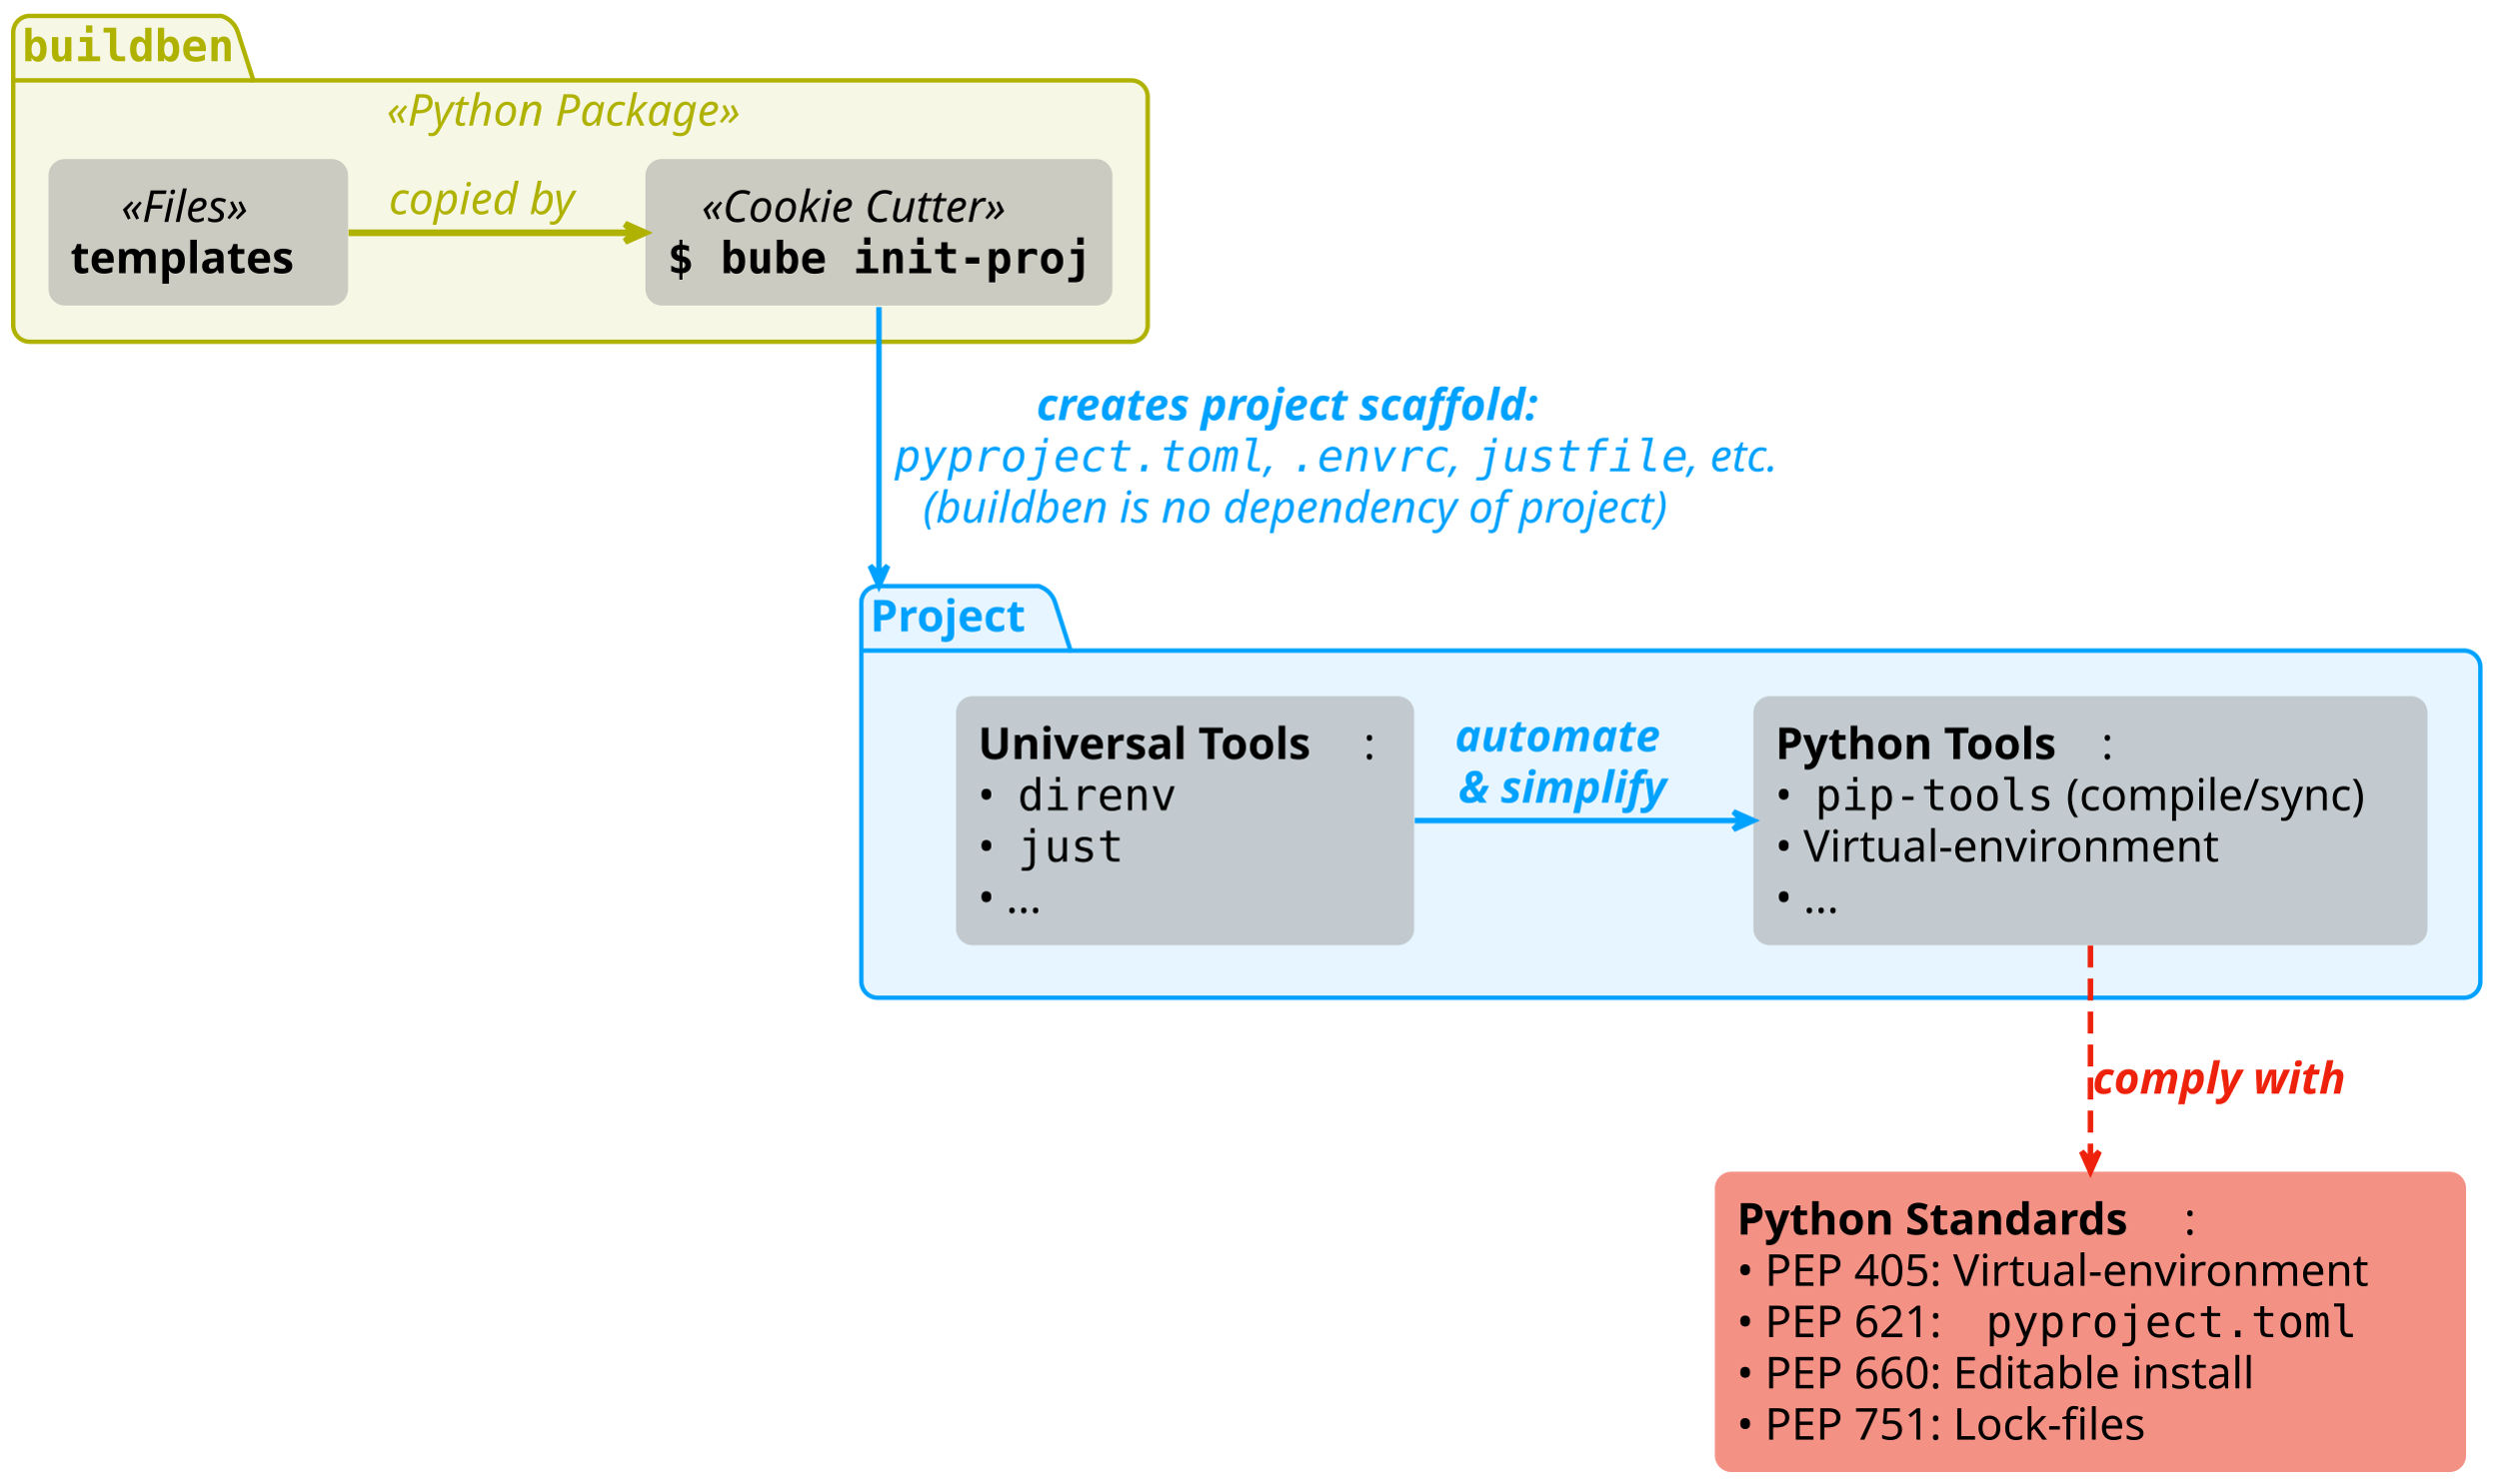
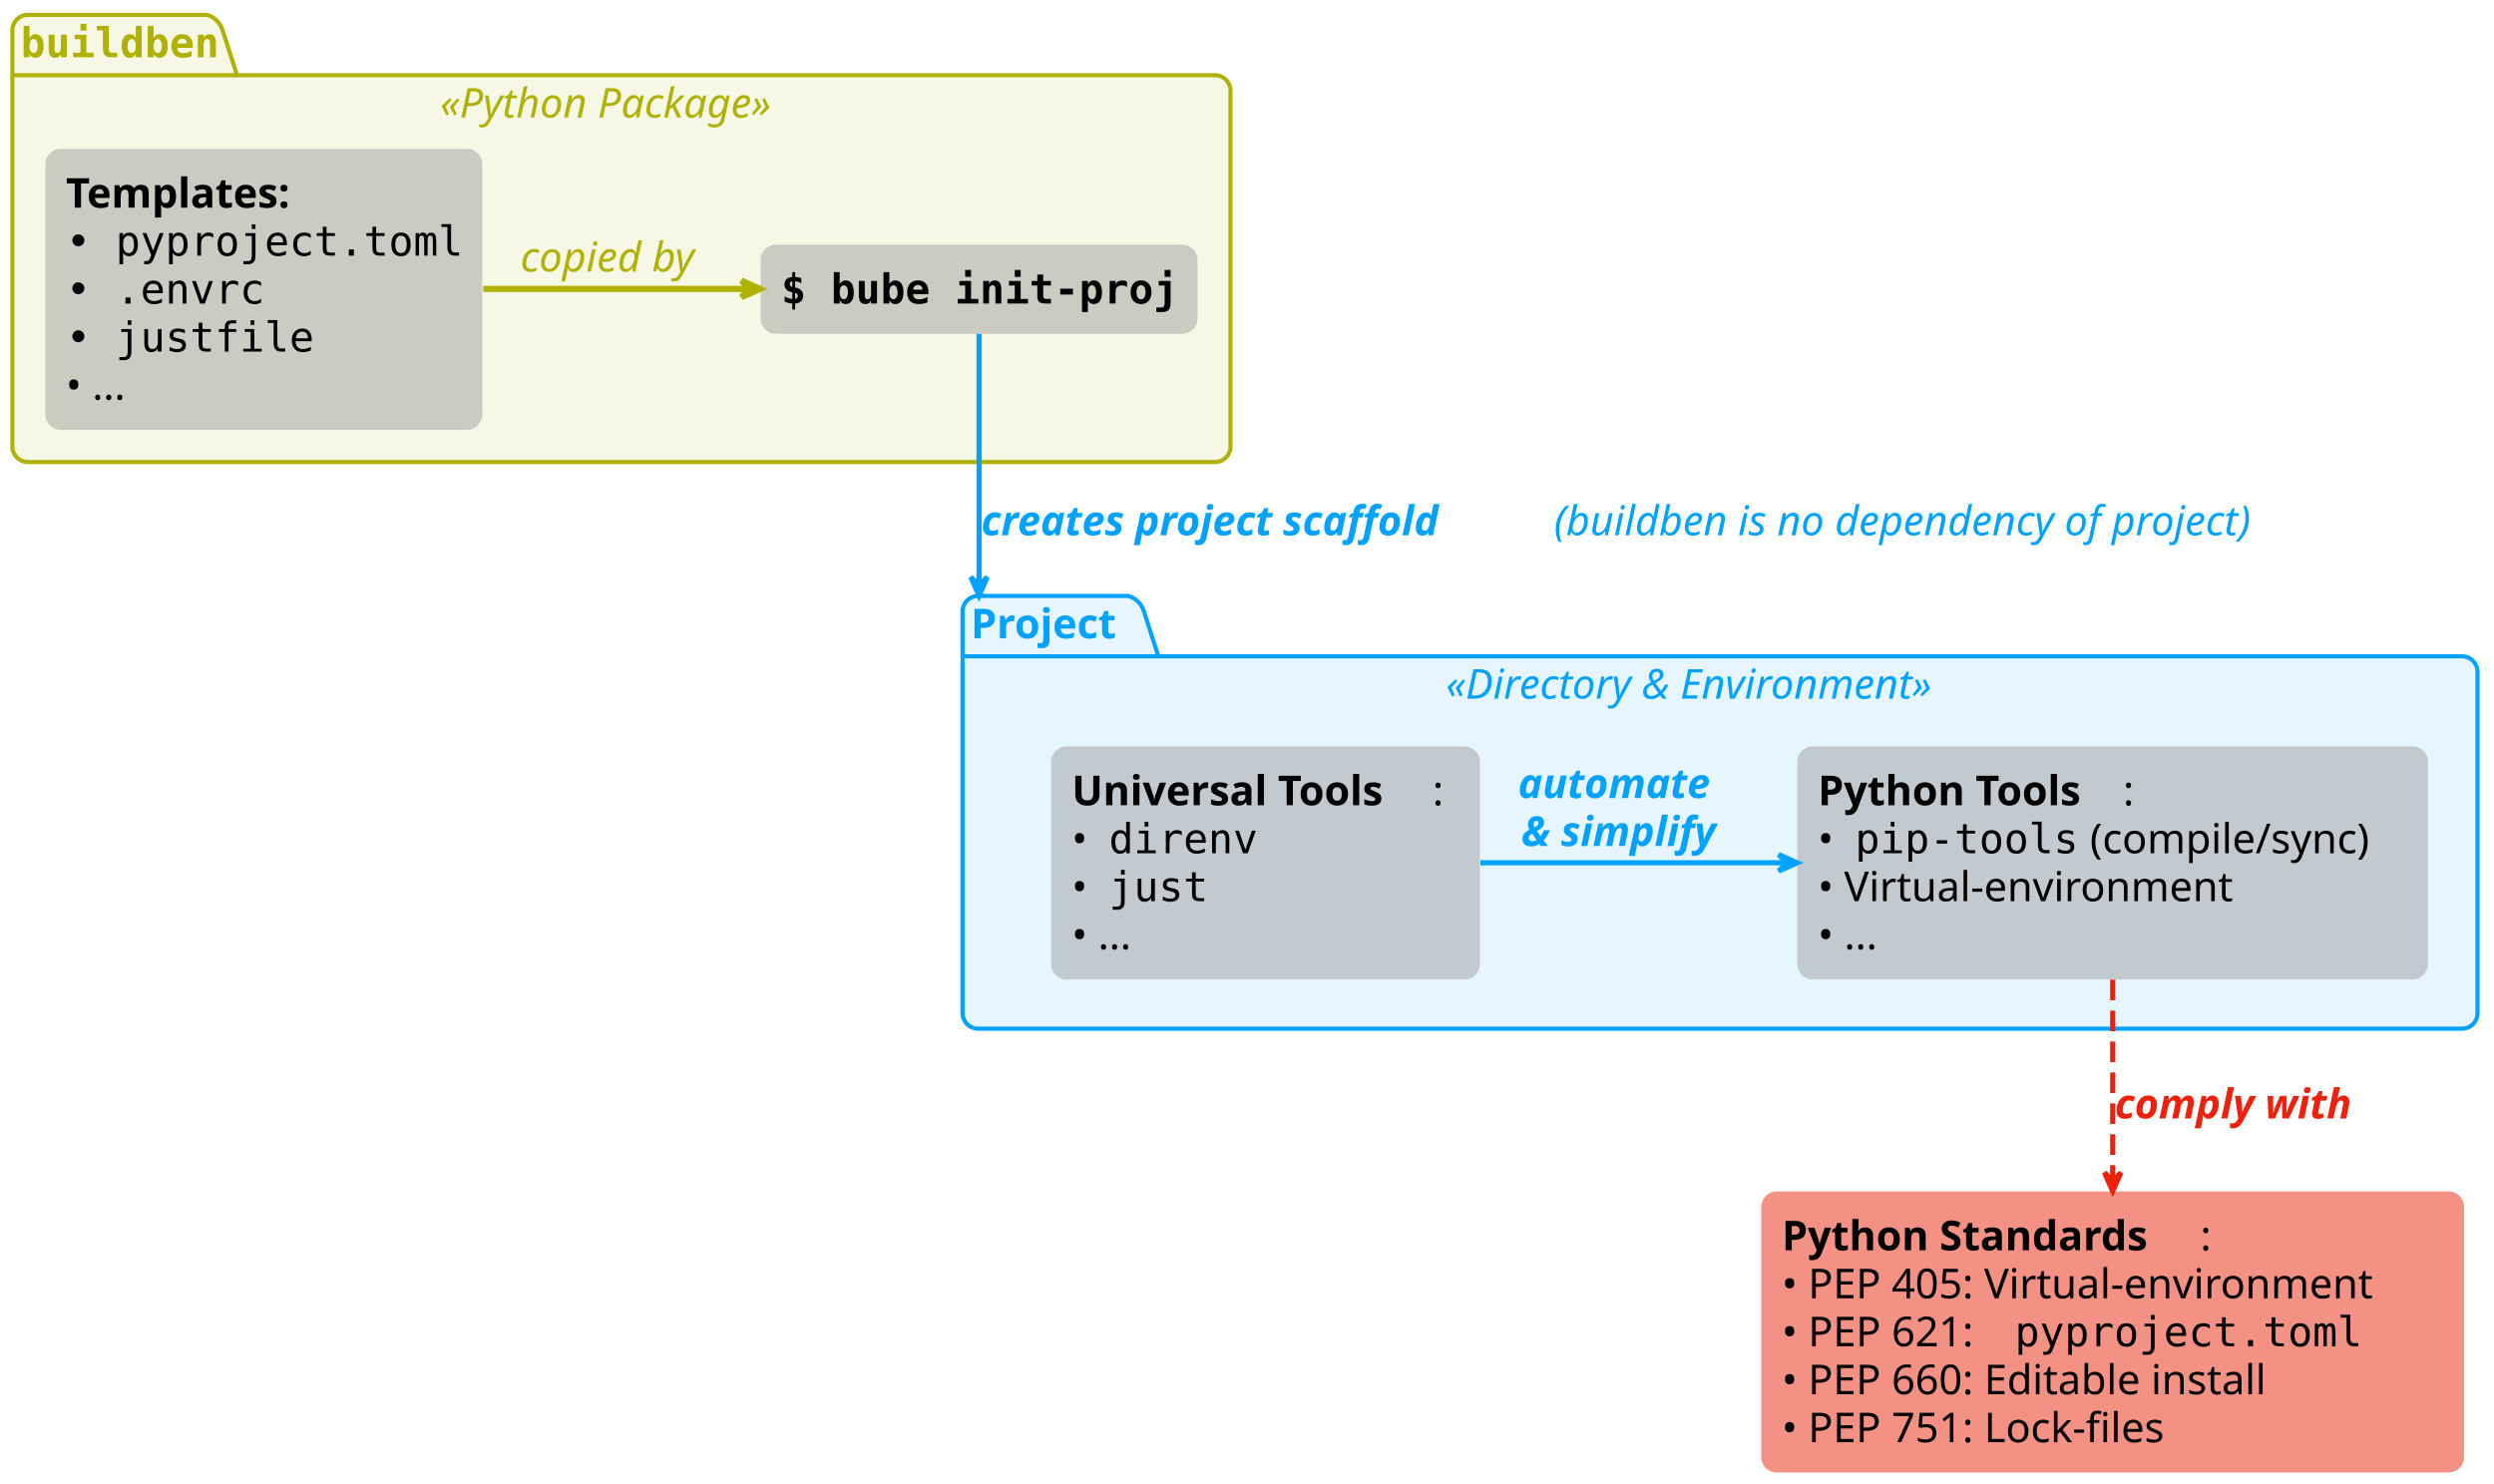
- <svg xmlns="http://www.w3.org/2000/svg" contentStyleType="text/css" height="674px" preserveAspectRatio="none" style="width:1134px;height:674px;" version="1.1" viewBox="0 0 1134 674" width="1134px" zoomAndPan="magnify">
+ <svg xmlns="http://www.w3.org/2000/svg" contentStyleType="text/css" height="720px" preserveAspectRatio="none" style="width:1210px;height:720px;" version="1.1" viewBox="0 0 1210 720" width="1210px" zoomAndPan="magnify">
  <defs />
  <g>
    <g id="cluster_BB">
-       <path d="M13.5,7.217 L100.5,7.217 A11.25,11.25 0 0 1 108,14.717 L115,36.498 L513.5,36.498 A7.5,7.5 0 0 1 521,43.998 L521,147.717 A7.5,7.5 0 0 1 513.5,155.217 L13.5,155.217 A7.5,7.5 0 0 1 6,147.717 L6,14.717 A7.5,7.5 0 0 1 13.5,7.217 " fill="#AFB200" fill-opacity="0.098" style="stroke:#AFB200;stroke-width:2.0;" />
+       <path d="M13.5,7.217 L100.5,7.217 A11.25,11.25 0 0 1 108,14.717 L115,36.498 L589.5,36.498 A7.5,7.5 0 0 1 597,43.998 L597,216.717 A7.5,7.5 0 0 1 589.5,224.217 L13.5,224.217 A7.5,7.5 0 0 1 6,216.717 L6,14.717 A7.5,7.5 0 0 1 13.5,7.217 " fill="#AFB200" fill-opacity="0.098" style="stroke:#AFB200;stroke-width:2.0;" />
      <line style="stroke:#AFB200;stroke-width:2.0;" x1="6" x2="115" y1="36.498" y2="36.498" />
      <text fill="#AFB200" font-family="monospace" font-size="20" font-weight="bold" lengthAdjust="spacing" textLength="96" x="10" y="27.781">buildben</text>
-       <text fill="#AFB200" font-family="sans-serif" font-size="20" font-style="italic" lengthAdjust="spacing" textLength="184" x="175.5" y="57.062">«Python Package»</text>
+       <text fill="#AFB200" font-family="sans-serif" font-size="20" font-style="italic" lengthAdjust="spacing" textLength="184" x="213.5" y="57.062">«Python Package»</text>
    </g>
    <g id="cluster_P">
-       <path d="M398.5,266.217 L471.5,266.217 A11.25,11.25 0 0 1 479,273.717 L486,295.498 L1118.5,295.498 A7.5,7.5 0 0 1 1126,302.998 L1126,445.717 A7.5,7.5 0 0 1 1118.5,453.217 L398.5,453.217 A7.5,7.5 0 0 1 391,445.717 L391,273.717 A7.5,7.5 0 0 1 398.5,266.217 " fill="#00A2FF" fill-opacity="0.098" style="stroke:#00A2FF;stroke-width:2.0;" />
-       <line style="stroke:#00A2FF;stroke-width:2.0;" x1="391" x2="486" y1="295.498" y2="295.498" />
-       <text fill="#00A2FF" font-family="sans-serif" font-size="20" font-weight="bold" lengthAdjust="spacing" textLength="82" x="395" y="286.781">Project</text>
+       <path d="M474.5,289.217 L547.5,289.217 A11.25,11.25 0 0 1 555,296.717 L562,318.498 L1194.5,318.498 A7.5,7.5 0 0 1 1202,325.998 L1202,491.717 A7.5,7.5 0 0 1 1194.5,499.217 L474.5,499.217 A7.5,7.5 0 0 1 467,491.717 L467,296.717 A7.5,7.5 0 0 1 474.5,289.217 " fill="#00A2FF" fill-opacity="0.098" style="stroke:#00A2FF;stroke-width:2.0;" />
+       <line style="stroke:#00A2FF;stroke-width:2.0;" x1="467" x2="562" y1="318.498" y2="318.498" />
+       <text fill="#00A2FF" font-family="sans-serif" font-size="20" font-weight="bold" lengthAdjust="spacing" textLength="82" x="471" y="309.781">Project</text>
+       <text fill="#00A2FF" font-family="sans-serif" font-size="20" font-style="italic" lengthAdjust="spacing" textLength="274" x="701.5" y="339.062">«Directory &amp; Environment»</text>
    </g>
    <g id="elem_TEMP">
-       <rect fill="#999999" fill-opacity="0.467" height="66.562" rx="7.5" ry="7.5" style="stroke:none;stroke-width:0.5;" width="136" x="22" y="72.217" />
-       <text fill="#000000" font-family="sans-serif" font-size="20" font-style="italic" lengthAdjust="spacing" textLength="70" x="55" y="100.781">«Files»</text>
-       <text fill="#000000" font-family="sans-serif" font-size="20" font-weight="bold" lengthAdjust="spacing" textLength="116" x="32" y="124.062">templates</text>
+       <rect fill="#999999" fill-opacity="0.467" height="136.406" rx="7.5" ry="7.5" style="stroke:none;stroke-width:0.5;" width="212" x="22" y="72.217" />
+       <text fill="#000000" font-family="sans-serif" font-size="20" font-weight="bold" lengthAdjust="spacing" textLength="128" x="32" y="100.781">Templates:</text>
+       <text fill="#000000" font-family="monospace" font-size="20" lengthAdjust="spacing" textLength="192" x="32" y="124.062">• pyproject.toml</text>
+       <text fill="#000000" font-family="monospace" font-size="20" lengthAdjust="spacing" textLength="96" x="32" y="147.344">• .envrc</text>
+       <text fill="#000000" font-family="monospace" font-size="20" lengthAdjust="spacing" textLength="120" x="32" y="170.625">• justfile</text>
+       <text fill="#000000" font-family="sans-serif" font-size="20" lengthAdjust="spacing" textLength="36" x="32" y="193.906">• ...</text>
    </g>
    <g id="elem_BBinitcli">
-       <rect fill="#999999" fill-opacity="0.467" height="66.562" rx="7.5" ry="7.5" style="stroke:none;stroke-width:0.5;" width="212" x="293" y="72.217" />
-       <text fill="#000000" font-family="sans-serif" font-size="20" font-style="italic" lengthAdjust="spacing" textLength="161" x="318.5" y="100.781">«Cookie Cutter»</text>
-       <text fill="#000000" font-family="monospace" font-size="20" font-weight="bold" lengthAdjust="spacing" textLength="192" x="303" y="124.062">$ bube init-proj</text>
+       <rect fill="#999999" fill-opacity="0.467" height="43.281" rx="7.5" ry="7.5" style="stroke:none;stroke-width:0.5;" width="212" x="369" y="118.717" />
+       <text fill="#000000" font-family="monospace" font-size="20" font-weight="bold" lengthAdjust="spacing" textLength="192" x="379" y="147.281">$ bube init-proj</text>
    </g>
    <g id="elem_PyTools">
-       <rect fill="#999999" fill-opacity="0.467" height="113.125" rx="7.5" ry="7.5" style="stroke:none;stroke-width:0.5;" width="306" x="796" y="316.217" />
-       <text fill="#000000" font-family="sans-serif" font-size="20" font-weight="bold" lengthAdjust="spacing" textLength="148" x="806" y="344.781">Python Tools</text>
-       <text fill="#000000" font-family="sans-serif" font-size="20" lengthAdjust="spacing" textLength="7" x="954" y="344.781">:</text>
-       <text fill="#000000" font-family="sans-serif" font-size="20" lengthAdjust="spacing" textLength="12" x="806" y="368.062">•</text>
-       <text fill="#000000" font-family="monospace" font-size="20" lengthAdjust="spacing" textLength="108" x="824" y="368.062">pip-tools</text>
-       <text fill="#000000" font-family="sans-serif" font-size="20" lengthAdjust="spacing" textLength="148" x="938" y="368.062">(compile/sync)</text>
-       <text fill="#000000" font-family="sans-serif" font-size="20" lengthAdjust="spacing" textLength="220" x="806" y="391.344">• Virtual-environment</text>
-       <text fill="#000000" font-family="sans-serif" font-size="20" lengthAdjust="spacing" textLength="36" x="806" y="414.625">• ...</text>
+       <rect fill="#999999" fill-opacity="0.467" height="113.125" rx="7.5" ry="7.5" style="stroke:none;stroke-width:0.5;" width="306" x="872" y="362.217" />
+       <text fill="#000000" font-family="sans-serif" font-size="20" font-weight="bold" lengthAdjust="spacing" textLength="148" x="882" y="390.781">Python Tools</text>
+       <text fill="#000000" font-family="sans-serif" font-size="20" lengthAdjust="spacing" textLength="7" x="1030" y="390.781">:</text>
+       <text fill="#000000" font-family="sans-serif" font-size="20" lengthAdjust="spacing" textLength="12" x="882" y="414.062">•</text>
+       <text fill="#000000" font-family="monospace" font-size="20" lengthAdjust="spacing" textLength="108" x="900" y="414.062">pip-tools</text>
+       <text fill="#000000" font-family="sans-serif" font-size="20" lengthAdjust="spacing" textLength="148" x="1014" y="414.062">(compile/sync)</text>
+       <text fill="#000000" font-family="sans-serif" font-size="20" lengthAdjust="spacing" textLength="220" x="882" y="437.344">• Virtual-environment</text>
+       <text fill="#000000" font-family="sans-serif" font-size="20" lengthAdjust="spacing" textLength="36" x="882" y="460.625">• ...</text>
    </g>
    <g id="elem_Tools">
-       <rect fill="#999999" fill-opacity="0.467" height="113.125" rx="7.5" ry="7.5" style="stroke:none;stroke-width:0.5;" width="208" x="434" y="316.217" />
-       <text fill="#000000" font-family="sans-serif" font-size="20" font-weight="bold" lengthAdjust="spacing" textLength="175" x="444" y="344.781">Universal Tools</text>
-       <text fill="#000000" font-family="sans-serif" font-size="20" lengthAdjust="spacing" textLength="7" x="619" y="344.781">:</text>
-       <text fill="#000000" font-family="sans-serif" font-size="20" lengthAdjust="spacing" textLength="12" x="444" y="368.062">•</text>
-       <text fill="#000000" font-family="monospace" font-size="20" lengthAdjust="spacing" textLength="72" x="462" y="368.062">direnv</text>
-       <text fill="#000000" font-family="sans-serif" font-size="20" lengthAdjust="spacing" textLength="12" x="444" y="391.344">•</text>
-       <text fill="#000000" font-family="monospace" font-size="20" lengthAdjust="spacing" textLength="48" x="462" y="391.344">just</text>
-       <text fill="#000000" font-family="sans-serif" font-size="20" lengthAdjust="spacing" textLength="36" x="444" y="414.625">• ...</text>
+       <rect fill="#999999" fill-opacity="0.467" height="113.125" rx="7.5" ry="7.5" style="stroke:none;stroke-width:0.5;" width="208" x="510" y="362.217" />
+       <text fill="#000000" font-family="sans-serif" font-size="20" font-weight="bold" lengthAdjust="spacing" textLength="175" x="520" y="390.781">Universal Tools</text>
+       <text fill="#000000" font-family="sans-serif" font-size="20" lengthAdjust="spacing" textLength="7" x="695" y="390.781">:</text>
+       <text fill="#000000" font-family="sans-serif" font-size="20" lengthAdjust="spacing" textLength="12" x="520" y="414.062">•</text>
+       <text fill="#000000" font-family="monospace" font-size="20" lengthAdjust="spacing" textLength="72" x="538" y="414.062">direnv</text>
+       <text fill="#000000" font-family="sans-serif" font-size="20" lengthAdjust="spacing" textLength="12" x="520" y="437.344">•</text>
+       <text fill="#000000" font-family="monospace" font-size="20" lengthAdjust="spacing" textLength="48" x="538" y="437.344">just</text>
+       <text fill="#000000" font-family="sans-serif" font-size="20" lengthAdjust="spacing" textLength="36" x="520" y="460.625">• ...</text>
    </g>
    <g id="elem_Standards">
-       <rect fill="#F27F72" fill-opacity="0.863" height="136.406" rx="7.5" ry="7.5" style="stroke:none;stroke-width:0.5;" width="341" x="778.5" y="532.217" />
-       <text fill="#000000" font-family="sans-serif" font-size="20" font-weight="bold" lengthAdjust="spacing" textLength="203" x="788.5" y="560.781">Python Standards</text>
-       <text fill="#000000" font-family="sans-serif" font-size="20" lengthAdjust="spacing" textLength="7" x="991.5" y="560.781">:</text>
-       <text fill="#000000" font-family="sans-serif" font-size="20" lengthAdjust="spacing" textLength="315" x="788.5" y="584.062">• PEP 405: Virtual-environment</text>
-       <text fill="#000000" font-family="sans-serif" font-size="20" lengthAdjust="spacing" textLength="107" x="788.5" y="607.344">• PEP 621:</text>
-       <text fill="#000000" font-family="monospace" font-size="20" lengthAdjust="spacing" textLength="168" x="901.5" y="607.344">pyproject.toml</text>
-       <text fill="#000000" font-family="sans-serif" font-size="20" lengthAdjust="spacing" textLength="263" x="788.5" y="630.625">• PEP 660: Editable install</text>
-       <text fill="#000000" font-family="sans-serif" font-size="20" lengthAdjust="spacing" textLength="213" x="788.5" y="653.906">•  PEP 751: Lock-files</text>
+       <rect fill="#F27F72" fill-opacity="0.863" height="136.406" rx="7.5" ry="7.5" style="stroke:none;stroke-width:0.5;" width="341" x="854.5" y="578.217" />
+       <text fill="#000000" font-family="sans-serif" font-size="20" font-weight="bold" lengthAdjust="spacing" textLength="203" x="864.5" y="606.781">Python Standards</text>
+       <text fill="#000000" font-family="sans-serif" font-size="20" lengthAdjust="spacing" textLength="7" x="1067.5" y="606.781">:</text>
+       <text fill="#000000" font-family="sans-serif" font-size="20" lengthAdjust="spacing" textLength="315" x="864.5" y="630.062">• PEP 405: Virtual-environment</text>
+       <text fill="#000000" font-family="sans-serif" font-size="20" lengthAdjust="spacing" textLength="107" x="864.5" y="653.344">• PEP 621:</text>
+       <text fill="#000000" font-family="monospace" font-size="20" lengthAdjust="spacing" textLength="168" x="977.5" y="653.344">pyproject.toml</text>
+       <text fill="#000000" font-family="sans-serif" font-size="20" lengthAdjust="spacing" textLength="263" x="864.5" y="676.625">• PEP 660: Editable install</text>
+       <text fill="#000000" font-family="sans-serif" font-size="20" lengthAdjust="spacing" textLength="213" x="864.5" y="699.906">•  PEP 751: Lock-files</text>
    </g>
    <g id="link_TEMP_BBinitcli">
-       <path codeLine="67" d="M158.19,105.717 C197.65,105.717 242.16,105.717 286.73,105.717 " fill="none" id="TEMP-to-BBinitcli" style="stroke:#AFB200;stroke-width:3.0;" />
-       <polygon fill="#AFB200" points="292.73,105.717,283.73,101.717,287.73,105.717,283.73,109.717,292.73,105.717" style="stroke:#AFB200;stroke-width:3.0;" />
-       <text fill="#AFB200" font-family="sans-serif" font-size="20" font-style="italic" lengthAdjust="spacing" textLength="98" x="176.5" y="97.281">copied by</text>
+       <path codeLine="66" d="M234.47,140.217 C277.1,140.217 320.12,140.217 362.73,140.217 " fill="none" id="TEMP-to-BBinitcli" style="stroke:#AFB200;stroke-width:3.0;" />
+       <polygon fill="#AFB200" points="368.73,140.217,359.73,136.217,363.73,140.217,359.73,144.217,368.73,140.217" style="stroke:#AFB200;stroke-width:3.0;" />
+       <text fill="#AFB200" font-family="sans-serif" font-size="20" font-style="italic" lengthAdjust="spacing" textLength="98" x="252.5" y="131.781">copied by</text>
    </g>
    <g id="link_BBinitcli_P">
-       <path codeLine="88" d="M399,139.477 C399,156.924 399,179.849 399,204.499 C399,216.824 399,229.58 399,242.298 C399,248.658 399,255.007 399,261.289 C399,262.859 399,258.425 399,259.986 " fill="none" id="BBinitcli-to-P" style="stroke:#00A2FF;stroke-width:2.5;" />
-       <polygon fill="#00A2FF" points="399,265.986,403,256.986,399,260.986,395,256.986,399,265.986" style="stroke:#00A2FF;stroke-width:2.5;" />
-       <text fill="#00A2FF" font-family="sans-serif" font-size="20" font-style="italic" font-weight="bold" lengthAdjust="spacing" textLength="280" x="470.5" y="190.781">creates project scaffold:</text>
-       <text fill="#00A2FF" font-family="sans-serif" font-size="20" font-style="italic" lengthAdjust="spacing" textLength="6" x="400" y="214.062"> </text>
-       <text fill="#00A2FF" font-family="monospace" font-size="20" font-style="italic" lengthAdjust="spacing" textLength="168" x="406" y="214.062">pyproject.toml</text>
-       <text fill="#00A2FF" font-family="sans-serif" font-size="20" font-style="italic" lengthAdjust="spacing" textLength="6" x="574" y="214.062">,</text>
-       <text fill="#00A2FF" font-family="monospace" font-size="20" font-style="italic" lengthAdjust="spacing" textLength="72" x="586" y="214.062">.envrc</text>
-       <text fill="#00A2FF" font-family="sans-serif" font-size="20" font-style="italic" lengthAdjust="spacing" textLength="6" x="658" y="214.062">,</text>
-       <text fill="#00A2FF" font-family="monospace" font-size="20" font-style="italic" lengthAdjust="spacing" textLength="96" x="670" y="214.062">justfile</text>
-       <text fill="#00A2FF" font-family="sans-serif" font-size="20" font-style="italic" lengthAdjust="spacing" textLength="49" x="766" y="214.062">, etc.</text>
-       <text fill="#00A2FF" font-family="sans-serif" font-size="20" font-style="italic" lengthAdjust="spacing" textLength="389" x="419" y="237.344">(buildben is no dependency of project)</text>
+       <path codeLine="87" d="M475,161.997 C475,177.822 475,201.345 475,227.819 C475,241.056 475,255.03 475,269.149 C475,272.679 475,276.218 475,279.756 C475,281.526 475,283.295 475,285.063 C475,285.947 475,286.83 475,287.714 C475,288.155 475,282.597 475,283.038 " fill="none" id="BBinitcli-to-P" style="stroke:#00A2FF;stroke-width:2.5;" />
+       <polygon fill="#00A2FF" points="475,289.038,479,280.038,475,284.038,471,280.038,475,289.038" style="stroke:#00A2FF;stroke-width:2.5;" />
+       <text fill="#00A2FF" font-family="sans-serif" font-size="20" font-style="italic" font-weight="bold" lengthAdjust="spacing" textLength="272" x="476" y="259.781">creates project scaffold</text>
+       <text fill="#00A2FF" font-family="sans-serif" font-size="20" font-style="italic" lengthAdjust="spacing" textLength="389" x="754" y="259.781">(buildben is no dependency of project)</text>
    </g>
    <g id="link_Tools_PyTools">
-       <path codeLine="90" d="M642.24,372.717 C688.86,372.717 738.73,372.717 789.95,372.717 " fill="none" id="Tools-to-PyTools" style="stroke:#00A2FF;stroke-width:2.5;" />
-       <polygon fill="#00A2FF" points="795.95,372.717,786.95,368.717,790.95,372.717,786.95,376.717,795.95,372.717" style="stroke:#00A2FF;stroke-width:2.5;" />
-       <text fill="#00A2FF" font-family="sans-serif" font-size="20" font-style="italic" font-weight="bold" lengthAdjust="spacing" textLength="111" x="660.5" y="341.281">automate</text>
-       <text fill="#00A2FF" font-family="sans-serif" font-size="20" font-style="italic" lengthAdjust="spacing" textLength="6" x="771.5" y="341.281"> </text>
-       <text fill="#00A2FF" font-family="sans-serif" font-size="20" font-style="italic" font-weight="bold" lengthAdjust="spacing" textLength="114" x="662" y="364.562">&amp; simplify</text>
+       <path codeLine="89" d="M718.24,418.717 C764.86,418.717 814.73,418.717 865.95,418.717 " fill="none" id="Tools-to-PyTools" style="stroke:#00A2FF;stroke-width:2.5;" />
+       <polygon fill="#00A2FF" points="871.95,418.717,862.95,414.717,866.95,418.717,862.95,422.717,871.95,418.717" style="stroke:#00A2FF;stroke-width:2.5;" />
+       <text fill="#00A2FF" font-family="sans-serif" font-size="20" font-style="italic" font-weight="bold" lengthAdjust="spacing" textLength="111" x="736.5" y="387.281">automate</text>
+       <text fill="#00A2FF" font-family="sans-serif" font-size="20" font-style="italic" lengthAdjust="spacing" textLength="6" x="847.5" y="387.281"> </text>
+       <text fill="#00A2FF" font-family="sans-serif" font-size="20" font-style="italic" font-weight="bold" lengthAdjust="spacing" textLength="114" x="738" y="410.562">&amp; simplify</text>
    </g>
    <g id="link_PyTools_Standards">
-       <path codeLine="100" d="M949,429.457 C949,460.497 949,493.367 949,526.067 " fill="none" id="PyTools-to-Standards" style="stroke:#EE220C;stroke-width:2.5;stroke-dasharray:10.0,5.0;" />
-       <polygon fill="#EE220C" points="949,532.067,953,523.067,949,527.067,945,523.067,949,532.067" style="stroke:#EE220C;stroke-width:2.5;" />
-       <text fill="#EE220C" font-family="sans-serif" font-size="20" font-style="italic" font-weight="bold" lengthAdjust="spacing" textLength="137" x="950" y="496.781">comply with</text>
+       <path codeLine="99" d="M1025,475.457 C1025,506.497 1025,539.367 1025,572.067 " fill="none" id="PyTools-to-Standards" style="stroke:#EE220C;stroke-width:2.5;stroke-dasharray:10.0,5.0;" />
+       <polygon fill="#EE220C" points="1025,578.067,1029,569.067,1025,573.067,1021,569.067,1025,578.067" style="stroke:#EE220C;stroke-width:2.5;" />
+       <text fill="#EE220C" font-family="sans-serif" font-size="20" font-style="italic" font-weight="bold" lengthAdjust="spacing" textLength="137" x="1026" y="542.781">comply with</text>
    </g>
  </g>
</svg>
